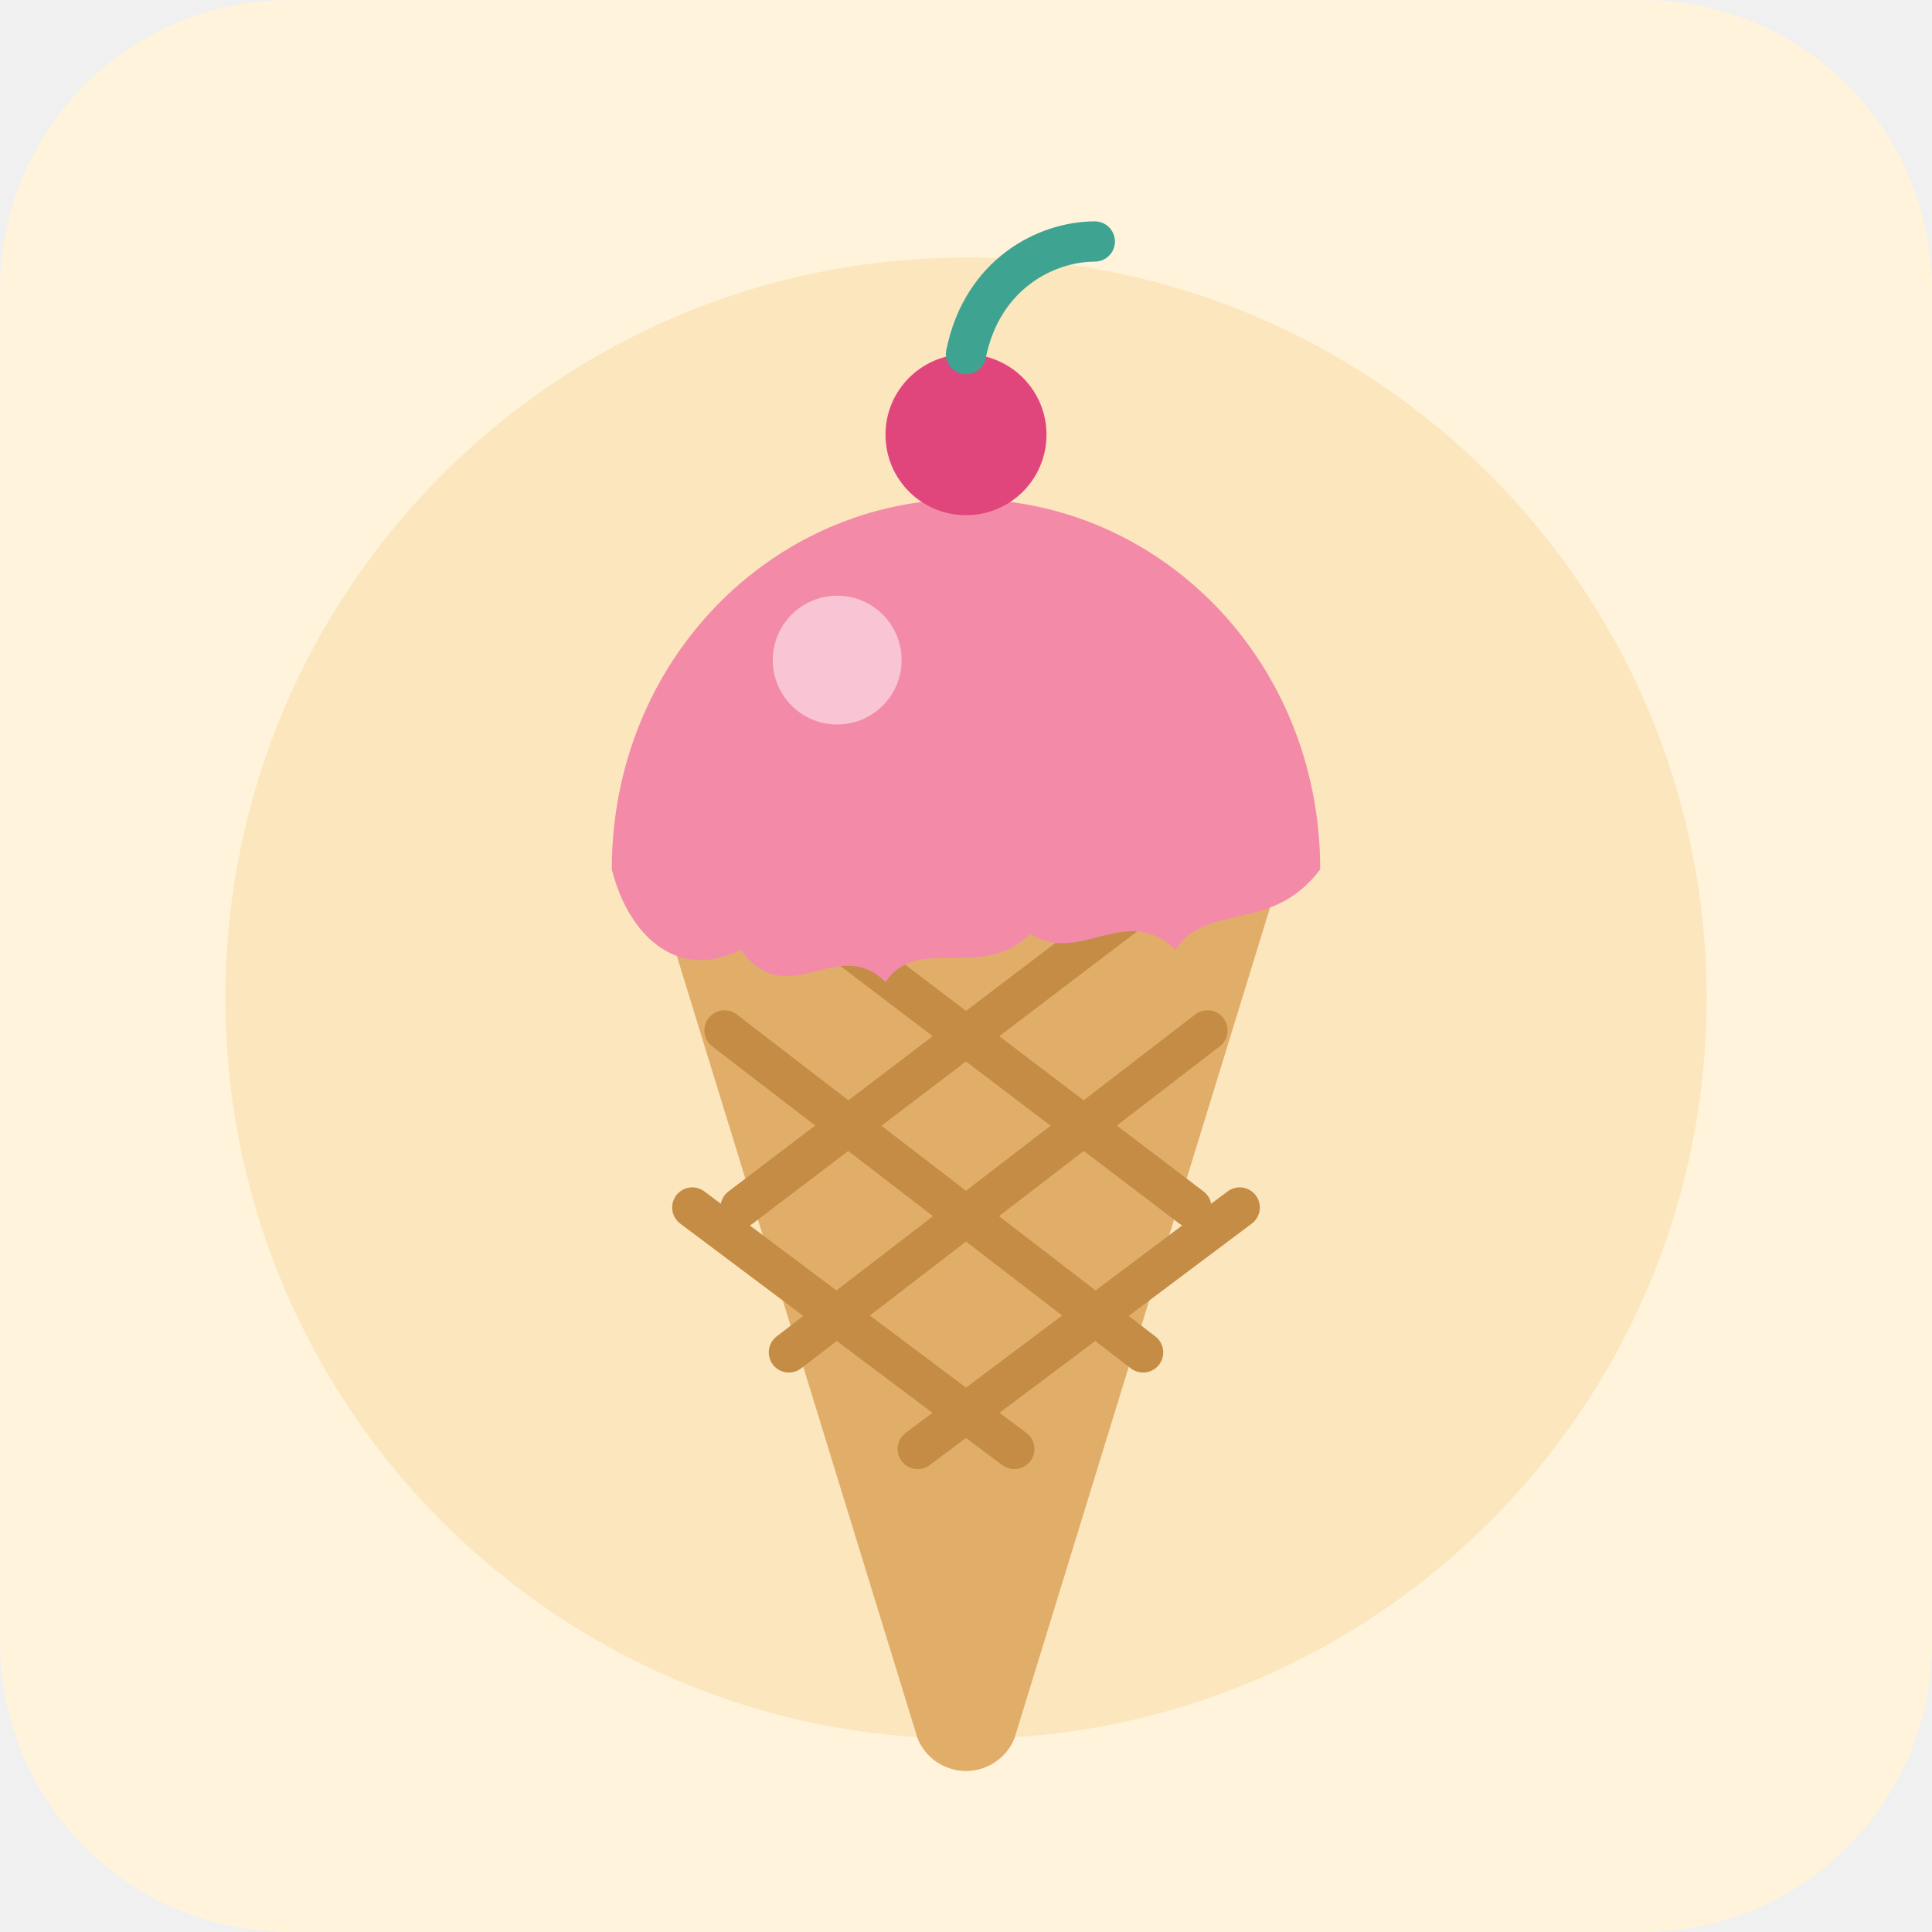
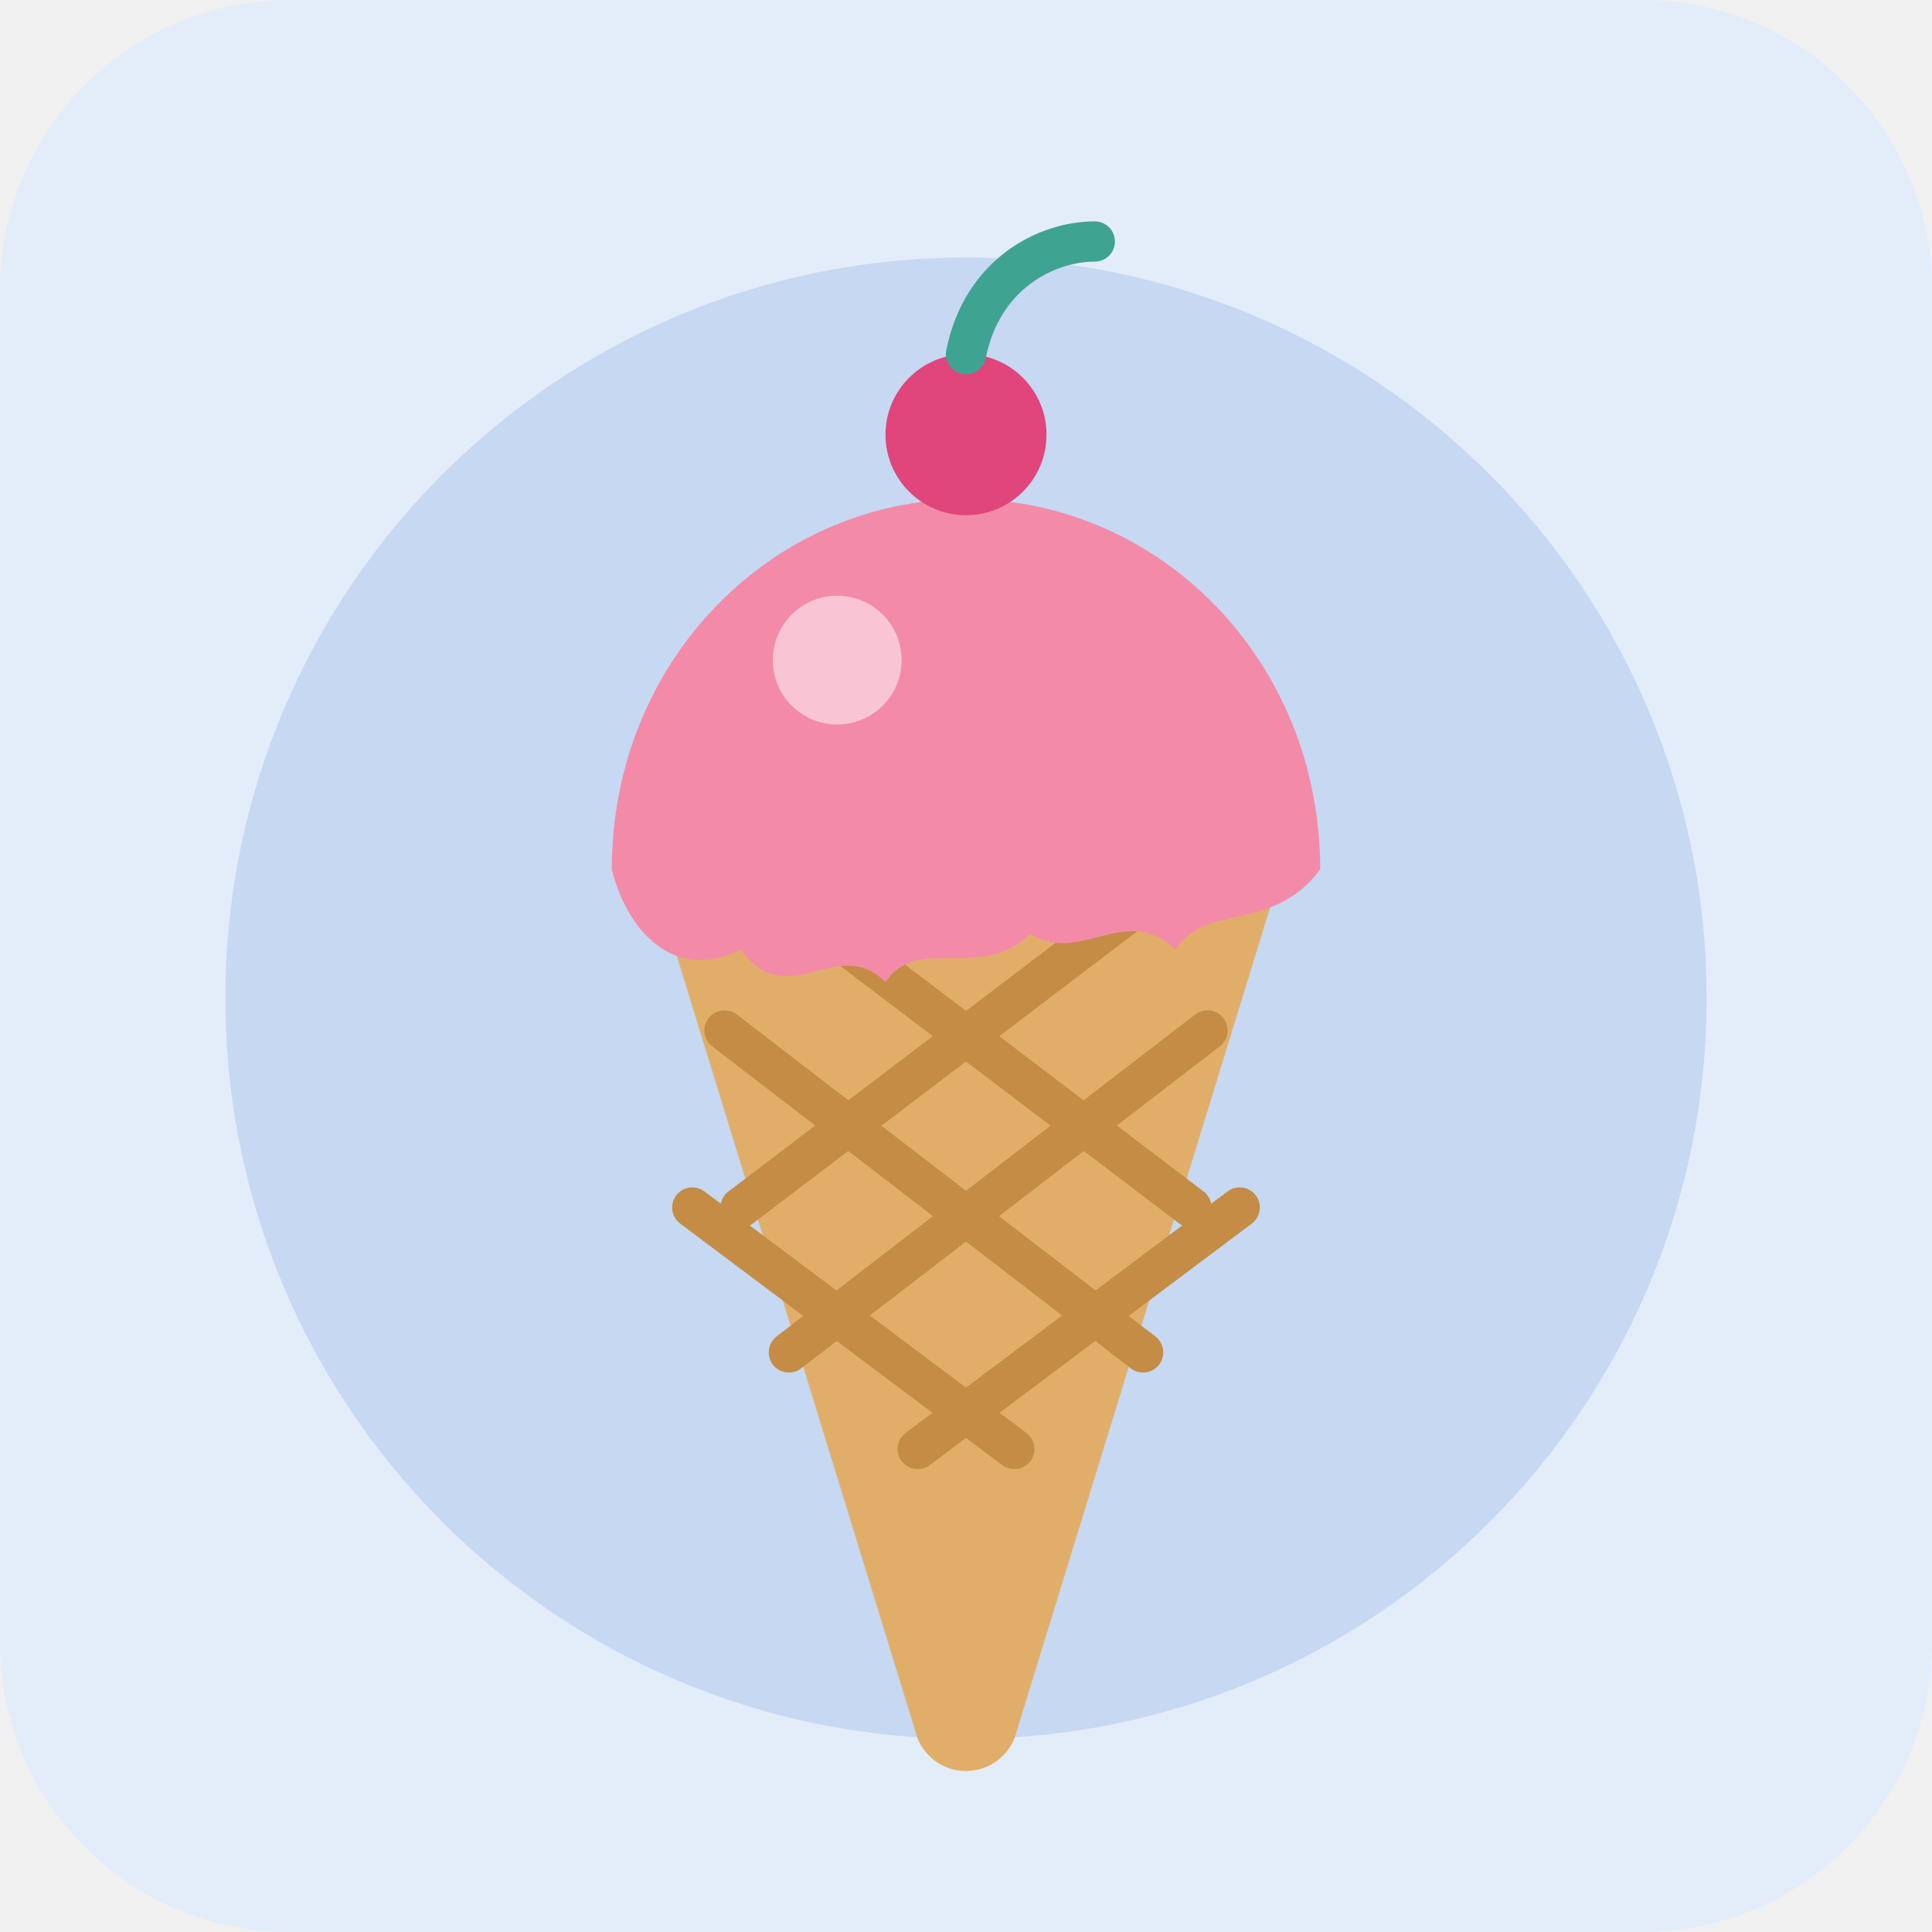
<svg xmlns="http://www.w3.org/2000/svg" viewBox="0 0 240 240">
-   <rect width="240" height="240" rx="36" fill="#FFF3DC" />
-   <circle cx="120" cy="124" r="92" fill="#FCE6BE" />
+   <rect width="240" height="240" rx="36" fill="#E3ECF9" />
+   <circle cx="120" cy="124" r="92" fill="#C6D8F2" />
  <path d="M82 112h76l-32 104a6.5 6.5 0 0 1-12 0z" fill="#E1AE6A" />
  <path d="M90 128l52 40M98 112l50 38M86 150l40 30M150 128l-52 40M142 112l-50 38M154 150l-40 30" stroke="#C48C45" stroke-width="5" stroke-linecap="round" />
  <path d="M76 108c0-26 20-46 44-46s44 20 44 46c-6 8-14 4-18 10-6-6-12 2-18-2-6 6-14 0-18 6-6-6-12 4-18-4-8 4-14-2-16-10z" fill="#F38BA8" />
  <circle cx="104" cy="82" r="8" fill="#fff" opacity=".5" />
  <circle cx="120" cy="54" r="10" fill="#E0457B" />
  <path d="M120 44c2-10 10-14 16-14" stroke="#3FA391" stroke-width="5" stroke-linecap="round" fill="none" />
</svg>
